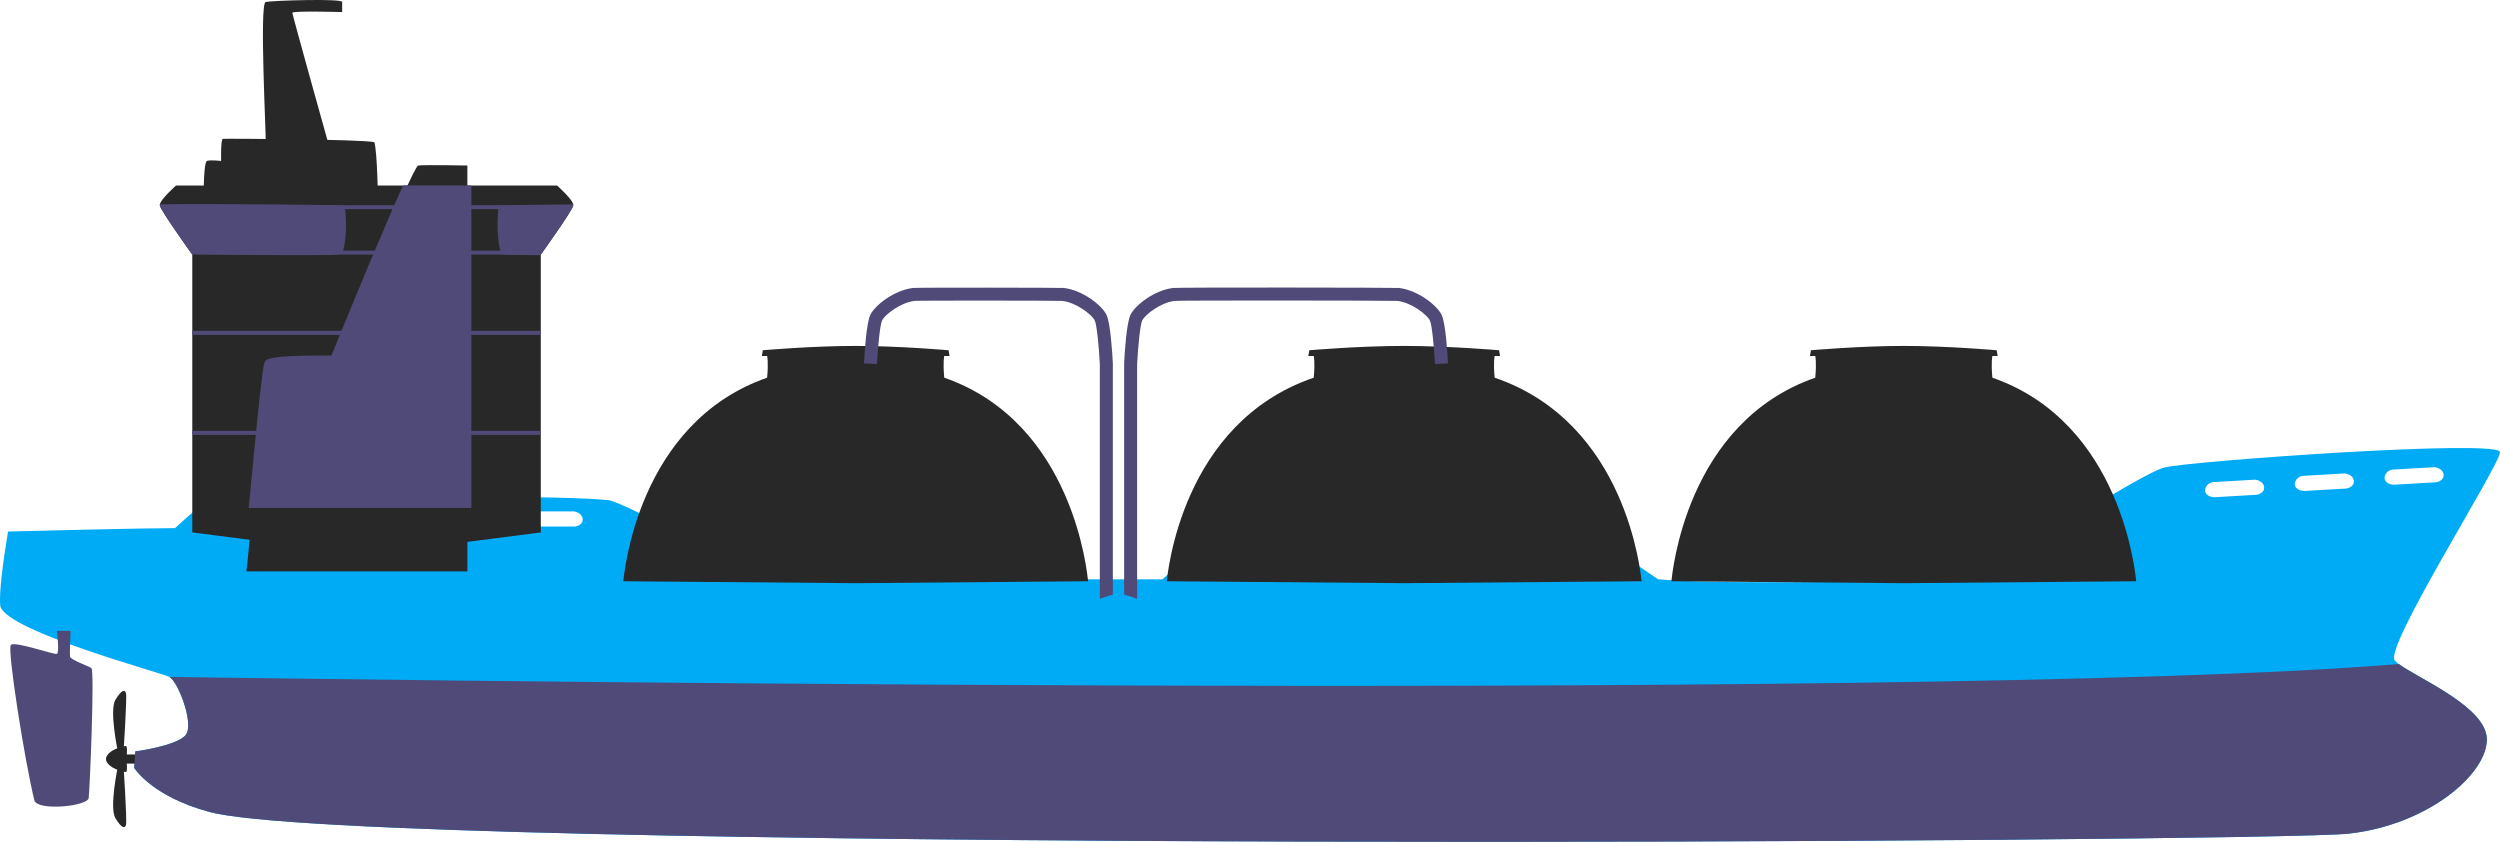
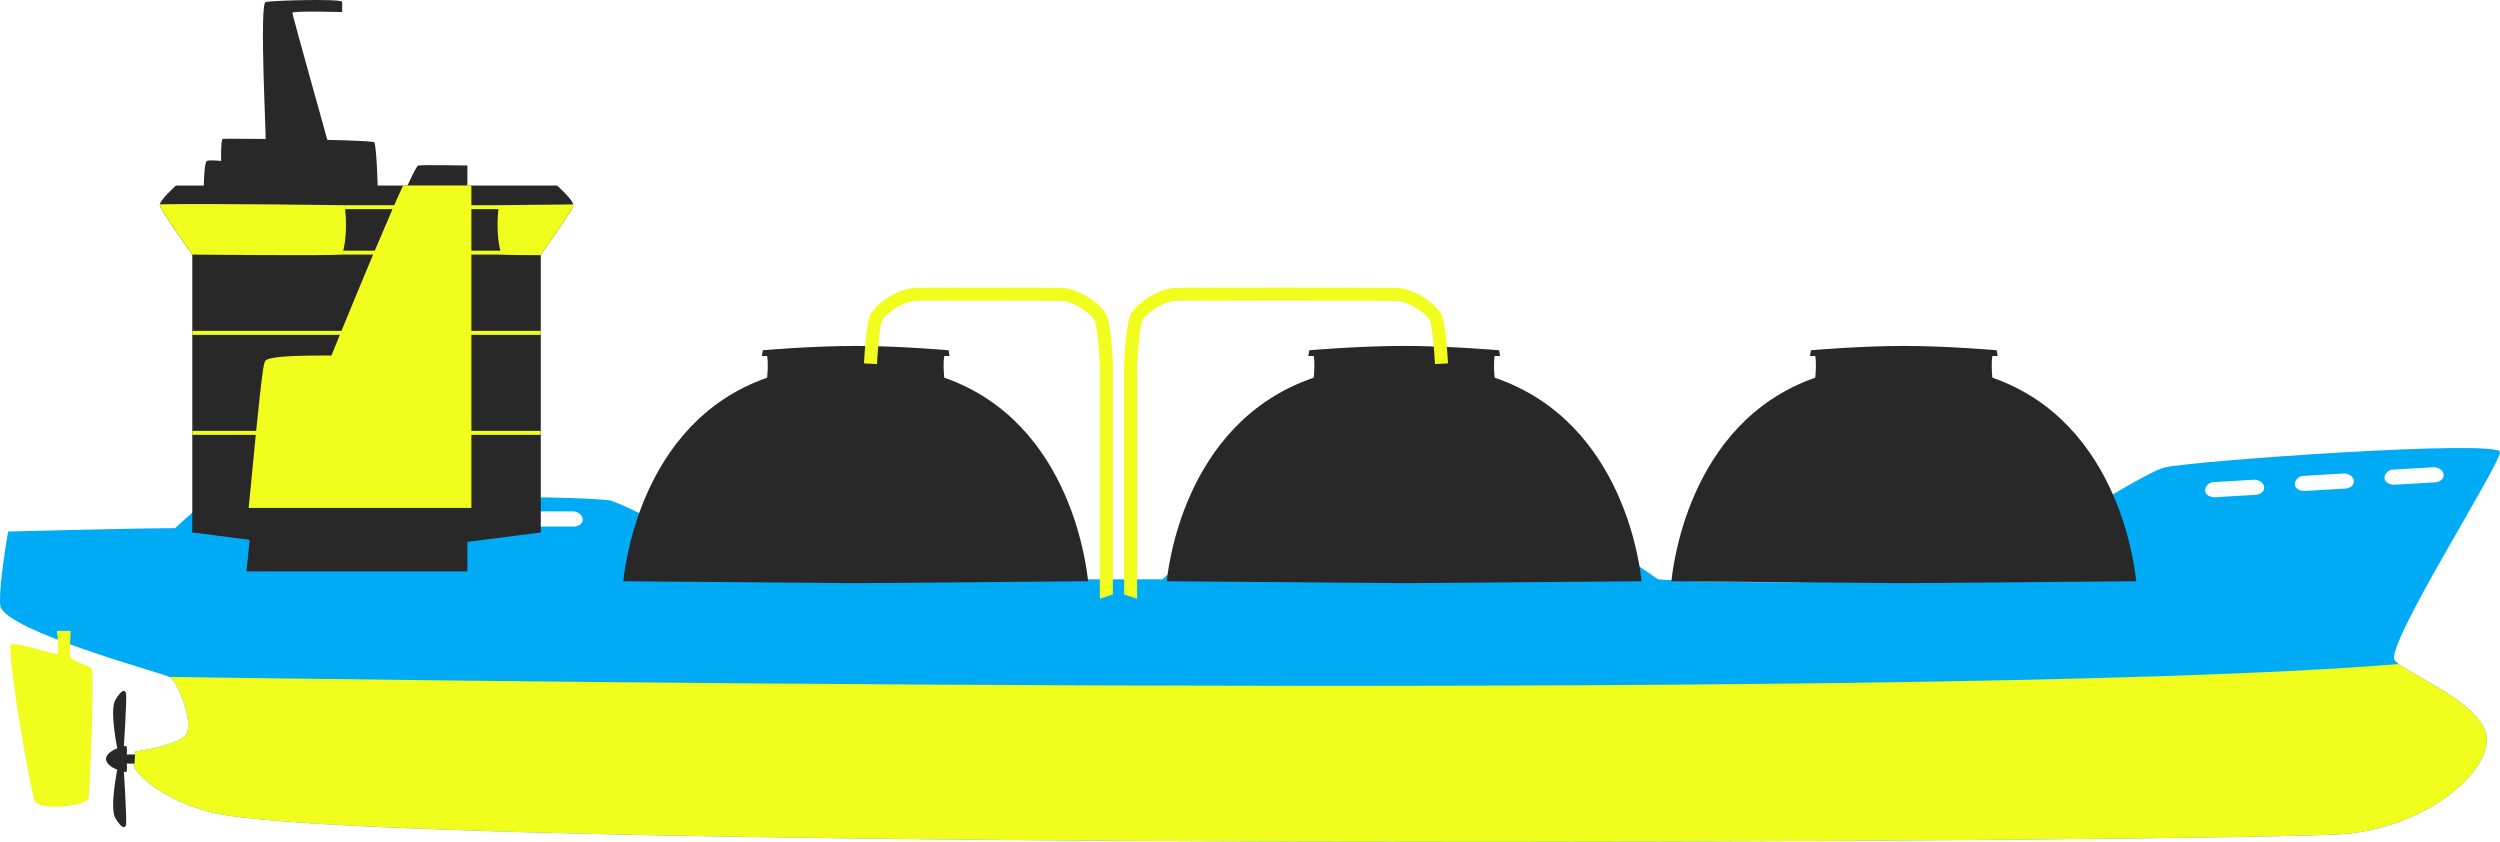
<svg xmlns="http://www.w3.org/2000/svg" viewBox="0 0 551.185 185.601">
  <g isolation="isolate">
    <g id="Layer_2" data-name="Layer 2">
      <g id="Color" fill="#00ABF6">
        <path d="M527.981,145.608c-2.417-2.901,23.204-43.024,23.204-45.924s-68.161,1.934-73.962,3.384c-5.801,1.45-41.09,24.654-41.09,24.654,0,0-54.625,1.45-70.578,0-4.834-3.384-20.787-14.019-20.787-14.019,0,0-67.194-2.417-70.578-.967-3.384,1.45-17.886,14.986-17.886,14.986h-91.365s-20.303-14.019-30.455-17.403c-9.193-1.149-53.382-.932-88.032-.568-1.647,1.214-4.154,3.257-7.862,6.685-6.668,0-30.152.582-36.814.75-.977,5.877-2.118,13.812-1.681,16.577,1.934,5.559,35.289,14.502,37.223,15.469,1.934.967,5.559,10.393,3.626,12.81-1.934,2.417-11.118,3.626-11.118,3.626l-.242,3.626s3.867,6.284,16.436,9.668c31.905,9.185,454.407,6.768,471.809,4.834,17.403-1.934,30.455-13.052,30.455-20.787s-17.886-14.502-20.303-17.403ZM64.551,116.094h-9.306s-1.924-.212-1.879-1.671c.18-1.14,1.205-1.671,1.879-1.671h9.261s1.709.265,1.888,1.591c.18,1.326-1.259,1.75-1.844,1.75ZM85.237,116.094h-9.306s-1.924-.212-1.879-1.671c.18-1.14,1.205-1.671,1.879-1.671h9.261s1.709.265,1.888,1.591c.18,1.326-1.259,1.75-1.844,1.75ZM105.923,116.094h-9.306s-1.924-.212-1.879-1.671c.18-1.14,1.205-1.671,1.879-1.671h9.261s1.709.265,1.889,1.591c.18,1.326-1.259,1.75-1.844,1.75ZM126.609,116.094h-9.306s-1.924-.212-1.879-1.671c.18-1.14,1.205-1.671,1.879-1.671h9.261s1.709.265,1.889,1.591c.18,1.326-1.259,1.75-1.844,1.75ZM291.644,119.676c-.584-.007-9.305-.115-9.305-.115,0,0-1.922-.236-1.859-1.694.194-1.138,1.225-1.656,1.9-1.647.315.004,9.26.114,9.26.114,0,0,1.705.286,1.869,1.614.164,1.328-1.28,1.735-1.865,1.727ZM313.7,119.948c-.585-.007-9.305-.115-9.305-.115,0,0-1.922-.236-1.859-1.694.194-1.138,1.226-1.656,1.9-1.647.315.004,9.26.114,9.26.114,0,0,1.705.286,1.869,1.614.163,1.328-1.28,1.735-1.865,1.727ZM335.756,120.22c-.585-.007-9.305-.115-9.305-.115,0,0-1.922-.236-1.859-1.694.194-1.138,1.226-1.656,1.9-1.647.315.004,9.26.114,9.26.114,0,0,1.705.286,1.869,1.614.163,1.328-1.28,1.735-1.865,1.727ZM497.418,109.09c-.584.034-9.29.542-9.29.542,0,0-1.933-.1-1.974-1.559.113-1.149,1.106-1.738,1.779-1.777.314-.018,9.245-.539,9.245-.539,0,0,1.721.165,1.978,1.479.257,1.313-1.155,1.821-1.739,1.855ZM517.202,107.711c-.584.034-9.29.542-9.29.542,0,0-1.934-.1-1.974-1.559.113-1.149,1.106-1.738,1.779-1.777.314-.018,9.245-.539,9.245-.539,0,0,1.721.165,1.978,1.479.257,1.313-1.155,1.821-1.739,1.855ZM525.722,105.315c.113-1.149,1.106-1.738,1.779-1.777.314-.018,9.245-.539,9.245-.539,0,0,1.721.165,1.978,1.479.257,1.313-1.155,1.821-1.739,1.855-.584.034-9.29.542-9.29.542,0,0-1.934-.1-1.974-1.559Z" />
      </g>
      <g id="Grey" fill="#282828">
        <path d="M208.181,83.27c-.318-3.501,0-4.775,0-4.775h1.167l-.212-1.273s-10.822-.955-20.478-.955-20.478.955-20.478.955l-.212,1.273h1.167s.318,1.273,0,4.775c-28.647,9.974-31.512,43.396-31.724,44.881l51.247.424,51.247-.424c-.212-1.485-3.077-34.907-31.724-44.881Z" mix-blend-mode="overlay" />
        <path d="M329.532,83.27c-.325-3.501,0-4.775,0-4.775h1.192l-.217-1.273s-11.056-.955-20.919-.955-20.919.955-20.919.955l-.217,1.273h1.192s.325,1.273,0,4.775c-29.265,9.974-32.191,43.396-32.408,44.881l52.351.424,52.351-.424c-.217-1.485-3.143-34.907-32.408-44.881Z" />
        <path d="M439.264,83.27c-.318-3.501,0-4.775,0-4.775h1.167l-.212-1.273s-10.822-.955-20.478-.955-20.478.955-20.478.955l-.212,1.273h1.167s.318,1.273,0,4.775c-28.647,9.974-31.512,43.396-31.724,44.881l51.247.424,51.247-.424c-.212-1.485-3.077-34.907-31.724-44.881Z" />
        <path d="M58.571,31.146c.159-.477-1.432-30.392,0-30.711,1.432-.318,16.867-.796,16.867,0v2.228s-10.979-.318-10.979.159,7.797,28.324,7.797,28.324h-13.684Z" />
        <path d="M44.892,42.918s0-7.161.734-7.437c.734-.275,3.122,0,3.122,0,0,0-.092-4.774.367-4.866.459-.092,31.124.092,33.419.734.643,1.928.826,13.129.826,13.129l-38.469-1.561Z" />
        <path d="M122.811,40.898H38.815s-3.764,3.305-3.581,4.407,7.161,10.834,7.161,10.834v61.253s17.6,2.263,34.862,4.466v.907c1.173-.149,2.361-.301,3.555-.453,1.195.152,2.382.304,3.555.453v-.907c17.262-2.203,34.862-4.466,34.862-4.466v-61.253s6.978-9.732,7.161-10.834c.184-1.102-3.581-4.407-3.581-4.407Z" />
        <path d="M54.324,125.984c.251-.918,4.098-44.689,4.833-45.791.734-1.102,14.506-.918,14.506-.918,0,0,17.26-42.6,18.546-42.784,1.285-.184,10.834,0,10.834,0v89.493h-48.718Z" />
        <path d="M26.01,165.733c-.081-.242-1.934-9.185-.564-11.441,1.37-2.256,2.095-2.336,2.336-1.45.242.886-.564,13.374-.564,13.374l-1.209-.483Z" />
        <path d="M26.01,168.95c-.081.242-1.934,9.185-.564,11.441,1.37,2.256,2.095,2.336,2.336,1.45.242-.886-.564-13.374-.564-13.374l-1.209.483Z" />
        <path d="M23.36,167.341c0,.645.746,2.186,4.391,2.886.382-.106.201-1.879.201-1.879h3.525v-2.014h-3.525s.181-1.772-.201-1.879c-3.645.7-4.391,2.241-4.391,2.886Z" />
      </g>
      <g id="Color2" fill="#00ABF6">
-         <path d="M317.819,69.365c-1.034-2.067-5.207-5.385-9.393-5.877-.789-.093-48.518-.147-49.77,0-4.186.493-8.359,3.81-9.393,5.877-.913,1.825-1.32,8.695-1.423,10.756v50.954l2.87.931v-51.742c.197-3.938.682-8.734,1.123-9.615.647-1.294,4.034-3.941,7.159-4.309,1.129-.133,48.388-.084,49.099,0,3.125.368,6.512,3.015,7.159,4.309.441.881.926,5.677,1.123,9.615l2.87-.144c-.103-2.062-.51-8.931-1.423-10.756Z" fill="#4f4a78" />
-         <path d="M243.93,69.365c-1.034-2.067-5.207-5.385-9.393-5.877-.584-.069-32.181-.124-33.235,0-4.186.493-8.359,3.81-9.393,5.877-.913,1.825-1.32,8.695-1.423,10.756l2.87.144c.197-3.938.682-8.734,1.123-9.615.647-1.294,4.034-3.941,7.159-4.309.915-.108,31.988-.068,32.563,0,3.125.368,6.512,3.015,7.159,4.309.441.881.926,5.677,1.123,9.615v51.742l2.87-.931v-50.954c-.103-2.062-.51-8.931-1.423-10.756Z" fill="#4f4a78" />
-         <path d="M548.284,163.011c0-7.1-15.072-13.386-19.413-16.612-106.193,8.814-491.552,2.835-491.552,2.835,1.934.967,5.559,10.393,3.626,12.81-1.934,2.417-11.118,3.626-11.118,3.626l-.242,3.626s3.867,6.284,16.436,9.668c31.905,9.185,454.407,6.768,471.809,4.834,17.403-1.934,30.455-13.052,30.455-20.787Z" fill="#4f4a78" />
-         <path d="M12.544,139.082s.604,4.834,0,5.076c-.604.242-9.306-2.852-10.152-1.97-.846.882,3.048,25.657,5.21,34.359.953,2.296,11.709,1.209,11.951-.604.242-1.813,1.329-28.159.604-28.642-.725-.483-4.592-1.813-4.713-2.538-.121-.725.121-5.68.121-5.68h-3.021Z" fill="#4f4a78" />
-         <path d="M75.438,56.132c1.501-4.977.547-10.894.547-10.894,0,0-29.874-.397-40.734-.187-.021.093-.028.178-.016.253.18,1.079,6.87,10.427,7.151,10.819.007.005.01.008.01.008,0,0,29.526.289,33.043,0Z" fill="#4f4a78" />
-         <path d="M126.379,45.066c-8.865.073-16.383.173-16.383.173,0,0-.955,5.916.546,10.894,1.055.087,4.451.121,8.688.127v-.121s6.978-9.732,7.161-10.834c.012-.071.007-.151-.012-.239Z" fill="#4f4a78" />
-         <path d="M119.23,73.836v-.884h-15.304v-16.82h6.8v-.866h-6.8v-9.162h6.216v-.866h-6.216v-4.341h-15.062c-.273.595-.572,1.255-.903,1.994-.324.724-.671,1.509-1.039,2.346h-10.938v.866h10.56c-1.126,2.58-2.436,5.642-3.92,9.162h-7.186v.866h6.822c-.204.485-.41.976-.621,1.478-2.357,5.619-4.683,11.269-6.351,15.342h-32.892v.884h32.53c-.876,2.141-1.531,3.751-1.855,4.549-.38-.003-.921-.006-1.571-.006-12.196,0-12.727.796-13.078,1.323-.311.466-.719,3.133-1.942,15.294h-14.084v.884h13.995c-.421,4.204-.933,9.479-1.565,16.101h49.101v-16.101h15.304v-.884h-15.304v-21.16h15.304Z" fill="#4f4a78" />
+         <path d="M317.819,69.365c-1.034-2.067-5.207-5.385-9.393-5.877-.789-.093-48.518-.147-49.77,0-4.186.493-8.359,3.81-9.393,5.877-.913,1.825-1.32,8.695-1.423,10.756v50.954l2.87.931v-51.742c.197-3.938.682-8.734,1.123-9.615.647-1.294,4.034-3.941,7.159-4.309,1.129-.133,48.388-.084,49.099,0,3.125.368,6.512,3.015,7.159,4.309.441.881.926,5.677,1.123,9.615l2.87-.144c-.103-2.062-.51-8.931-1.423-10.756Z" fill="#f1fd1c" />
+         <path d="M243.93,69.365c-1.034-2.067-5.207-5.385-9.393-5.877-.584-.069-32.181-.124-33.235,0-4.186.493-8.359,3.81-9.393,5.877-.913,1.825-1.32,8.695-1.423,10.756l2.87.144c.197-3.938.682-8.734,1.123-9.615.647-1.294,4.034-3.941,7.159-4.309.915-.108,31.988-.068,32.563,0,3.125.368,6.512,3.015,7.159,4.309.441.881.926,5.677,1.123,9.615v51.742l2.87-.931v-50.954c-.103-2.062-.51-8.931-1.423-10.756Z" fill="#f1fd1c" />
+         <path d="M548.284,163.011c0-7.1-15.072-13.386-19.413-16.612-106.193,8.814-491.552,2.835-491.552,2.835,1.934.967,5.559,10.393,3.626,12.81-1.934,2.417-11.118,3.626-11.118,3.626l-.242,3.626s3.867,6.284,16.436,9.668c31.905,9.185,454.407,6.768,471.809,4.834,17.403-1.934,30.455-13.052,30.455-20.787Z" fill="#f1fd1c" />
+         <path d="M12.544,139.082s.604,4.834,0,5.076c-.604.242-9.306-2.852-10.152-1.97-.846.882,3.048,25.657,5.21,34.359.953,2.296,11.709,1.209,11.951-.604.242-1.813,1.329-28.159.604-28.642-.725-.483-4.592-1.813-4.713-2.538-.121-.725.121-5.68.121-5.68h-3.021Z" fill="#f1fd1c" />
+         <path d="M75.438,56.132c1.501-4.977.547-10.894.547-10.894,0,0-29.874-.397-40.734-.187-.021.093-.028.178-.016.253.18,1.079,6.87,10.427,7.151,10.819.007.005.01.008.01.008,0,0,29.526.289,33.043,0Z" fill="#f1fd1c" />
+         <path d="M126.379,45.066c-8.865.073-16.383.173-16.383.173,0,0-.955,5.916.546,10.894,1.055.087,4.451.121,8.688.127v-.121s6.978-9.732,7.161-10.834c.012-.071.007-.151-.012-.239Z" fill="#f1fd1c" />
+         <path d="M119.23,73.836v-.884h-15.304v-16.82h6.8v-.866h-6.8v-9.162h6.216v-.866h-6.216v-4.341h-15.062c-.273.595-.572,1.255-.903,1.994-.324.724-.671,1.509-1.039,2.346h-10.938v.866h10.56c-1.126,2.58-2.436,5.642-3.92,9.162h-7.186v.866h6.822c-.204.485-.41.976-.621,1.478-2.357,5.619-4.683,11.269-6.351,15.342h-32.892v.884h32.53c-.876,2.141-1.531,3.751-1.855,4.549-.38-.003-.921-.006-1.571-.006-12.196,0-12.727.796-13.078,1.323-.311.466-.719,3.133-1.942,15.294h-14.084v.884h13.995c-.421,4.204-.933,9.479-1.565,16.101h49.101v-16.101h15.304v-.884h-15.304v-21.16h15.304Z" fill="#f1fd1c" />
      </g>
    </g>
  </g>
</svg>
